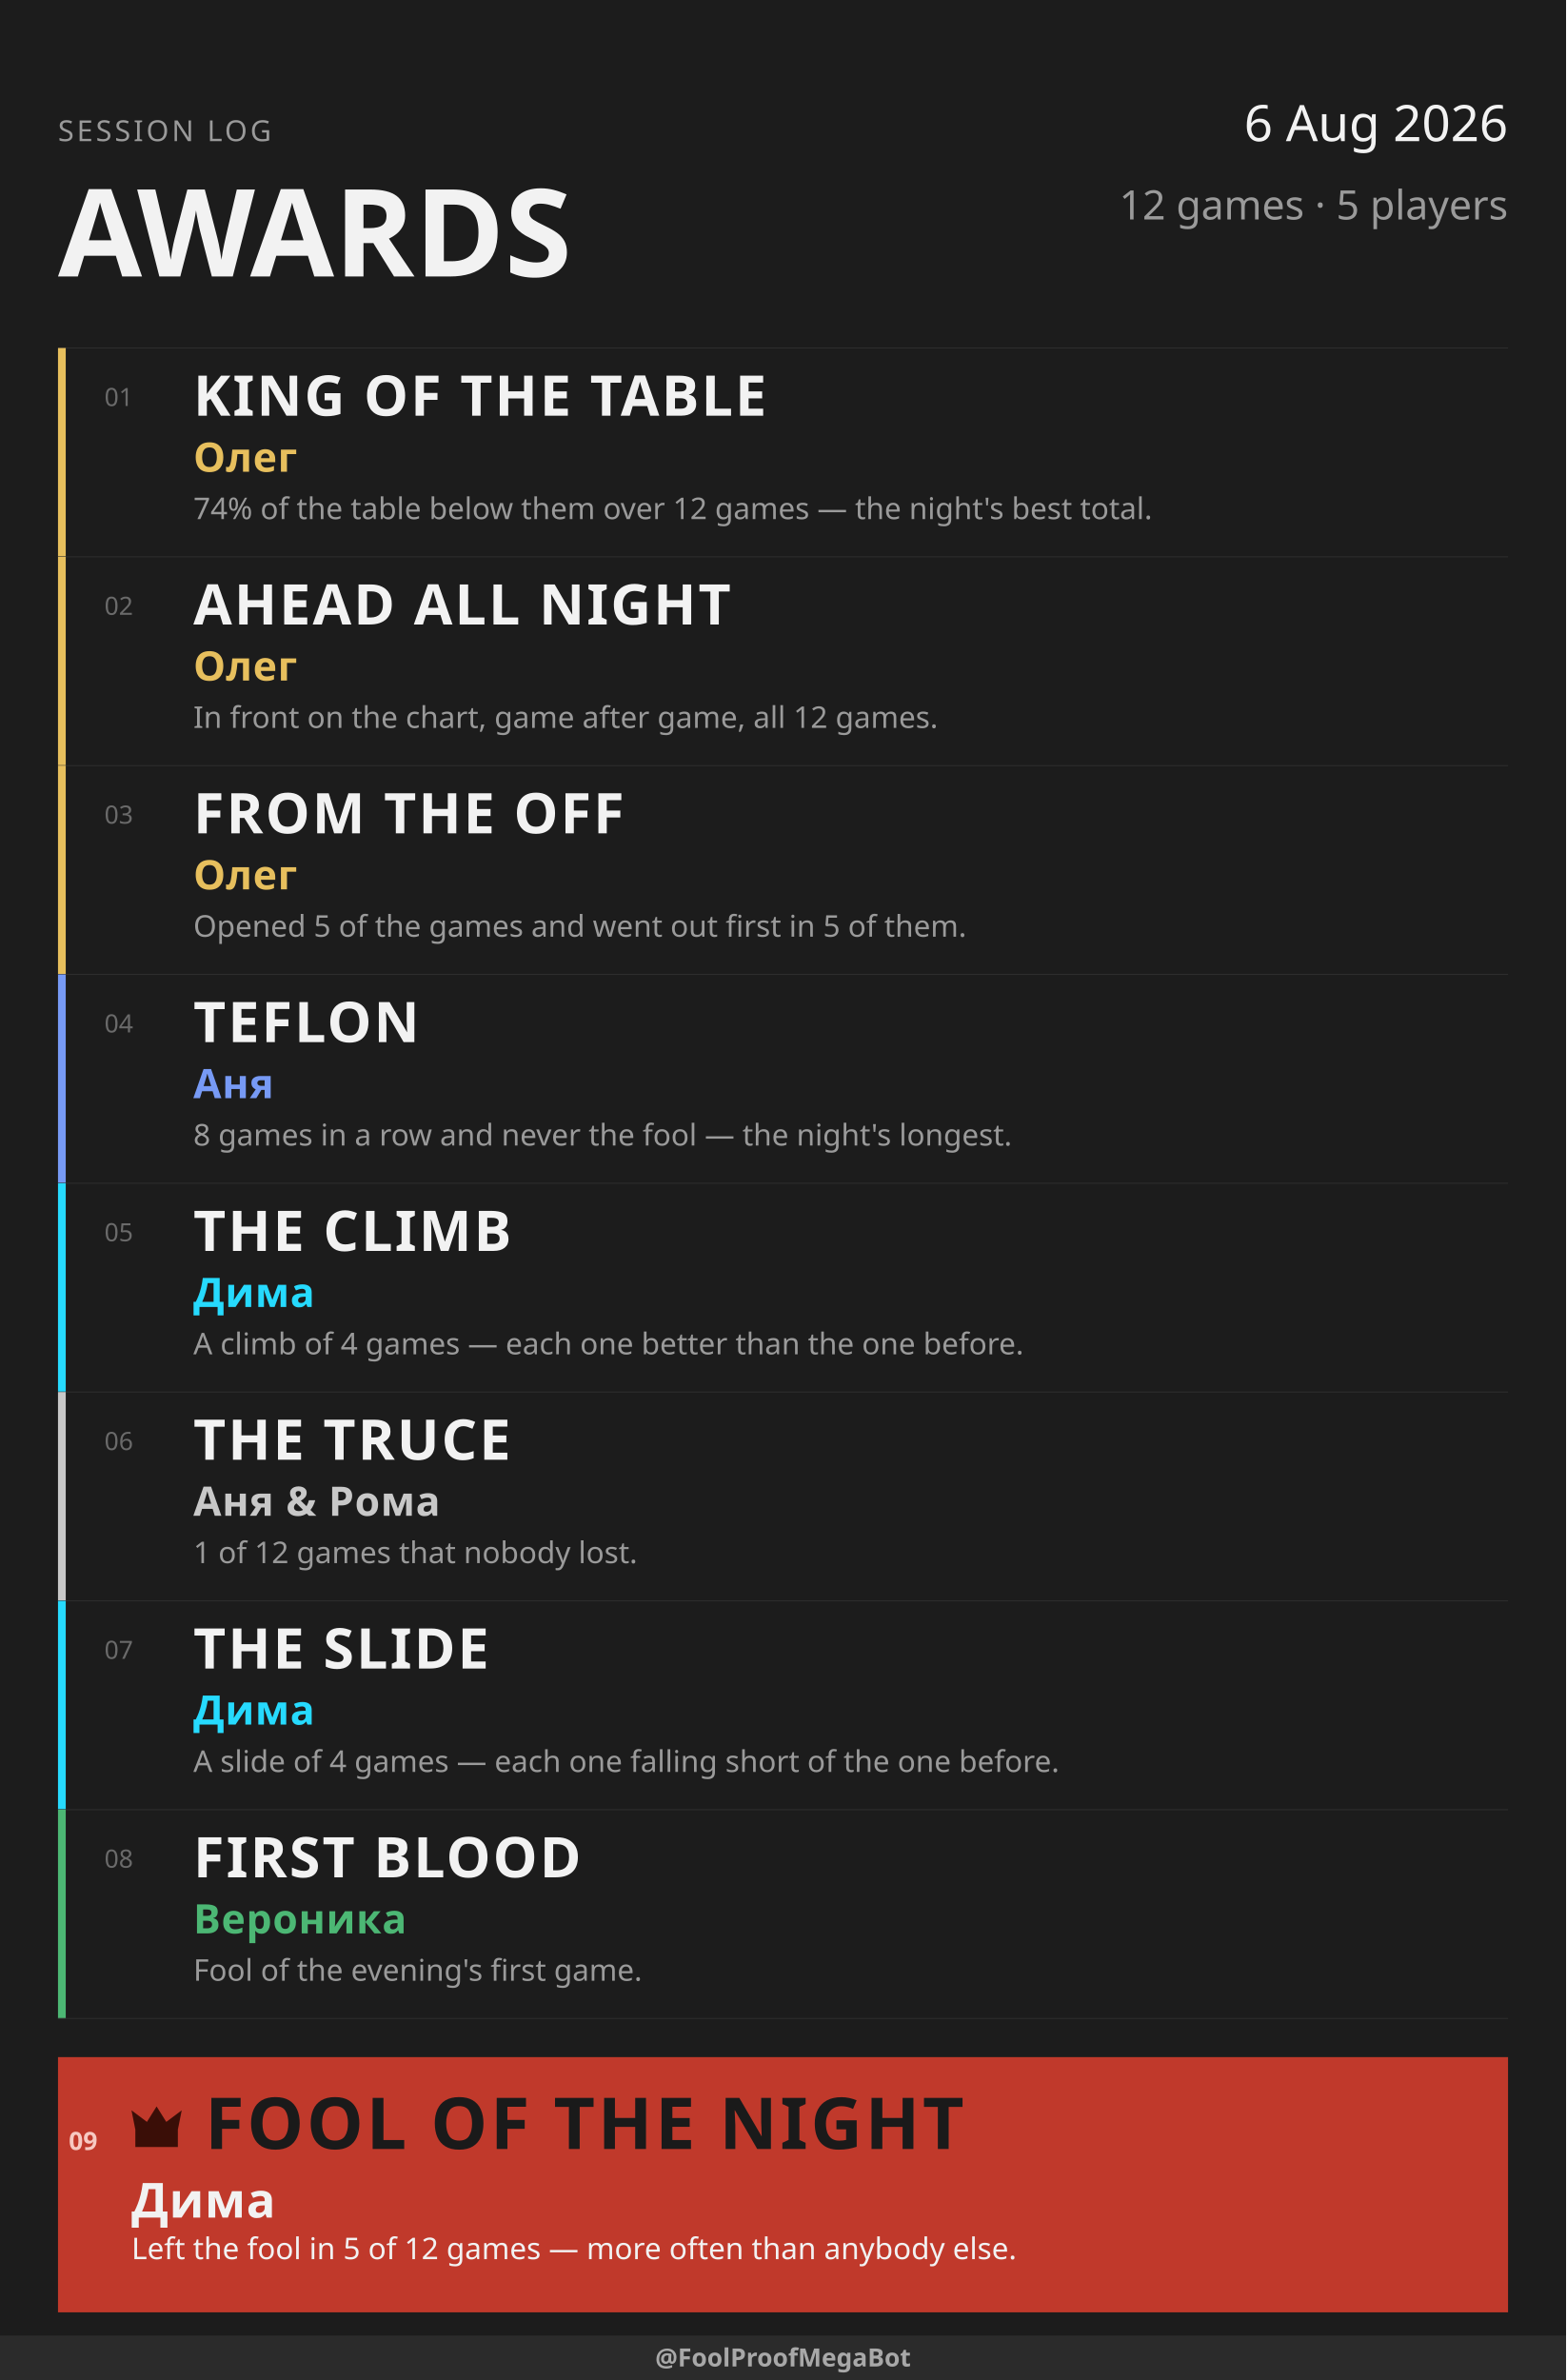
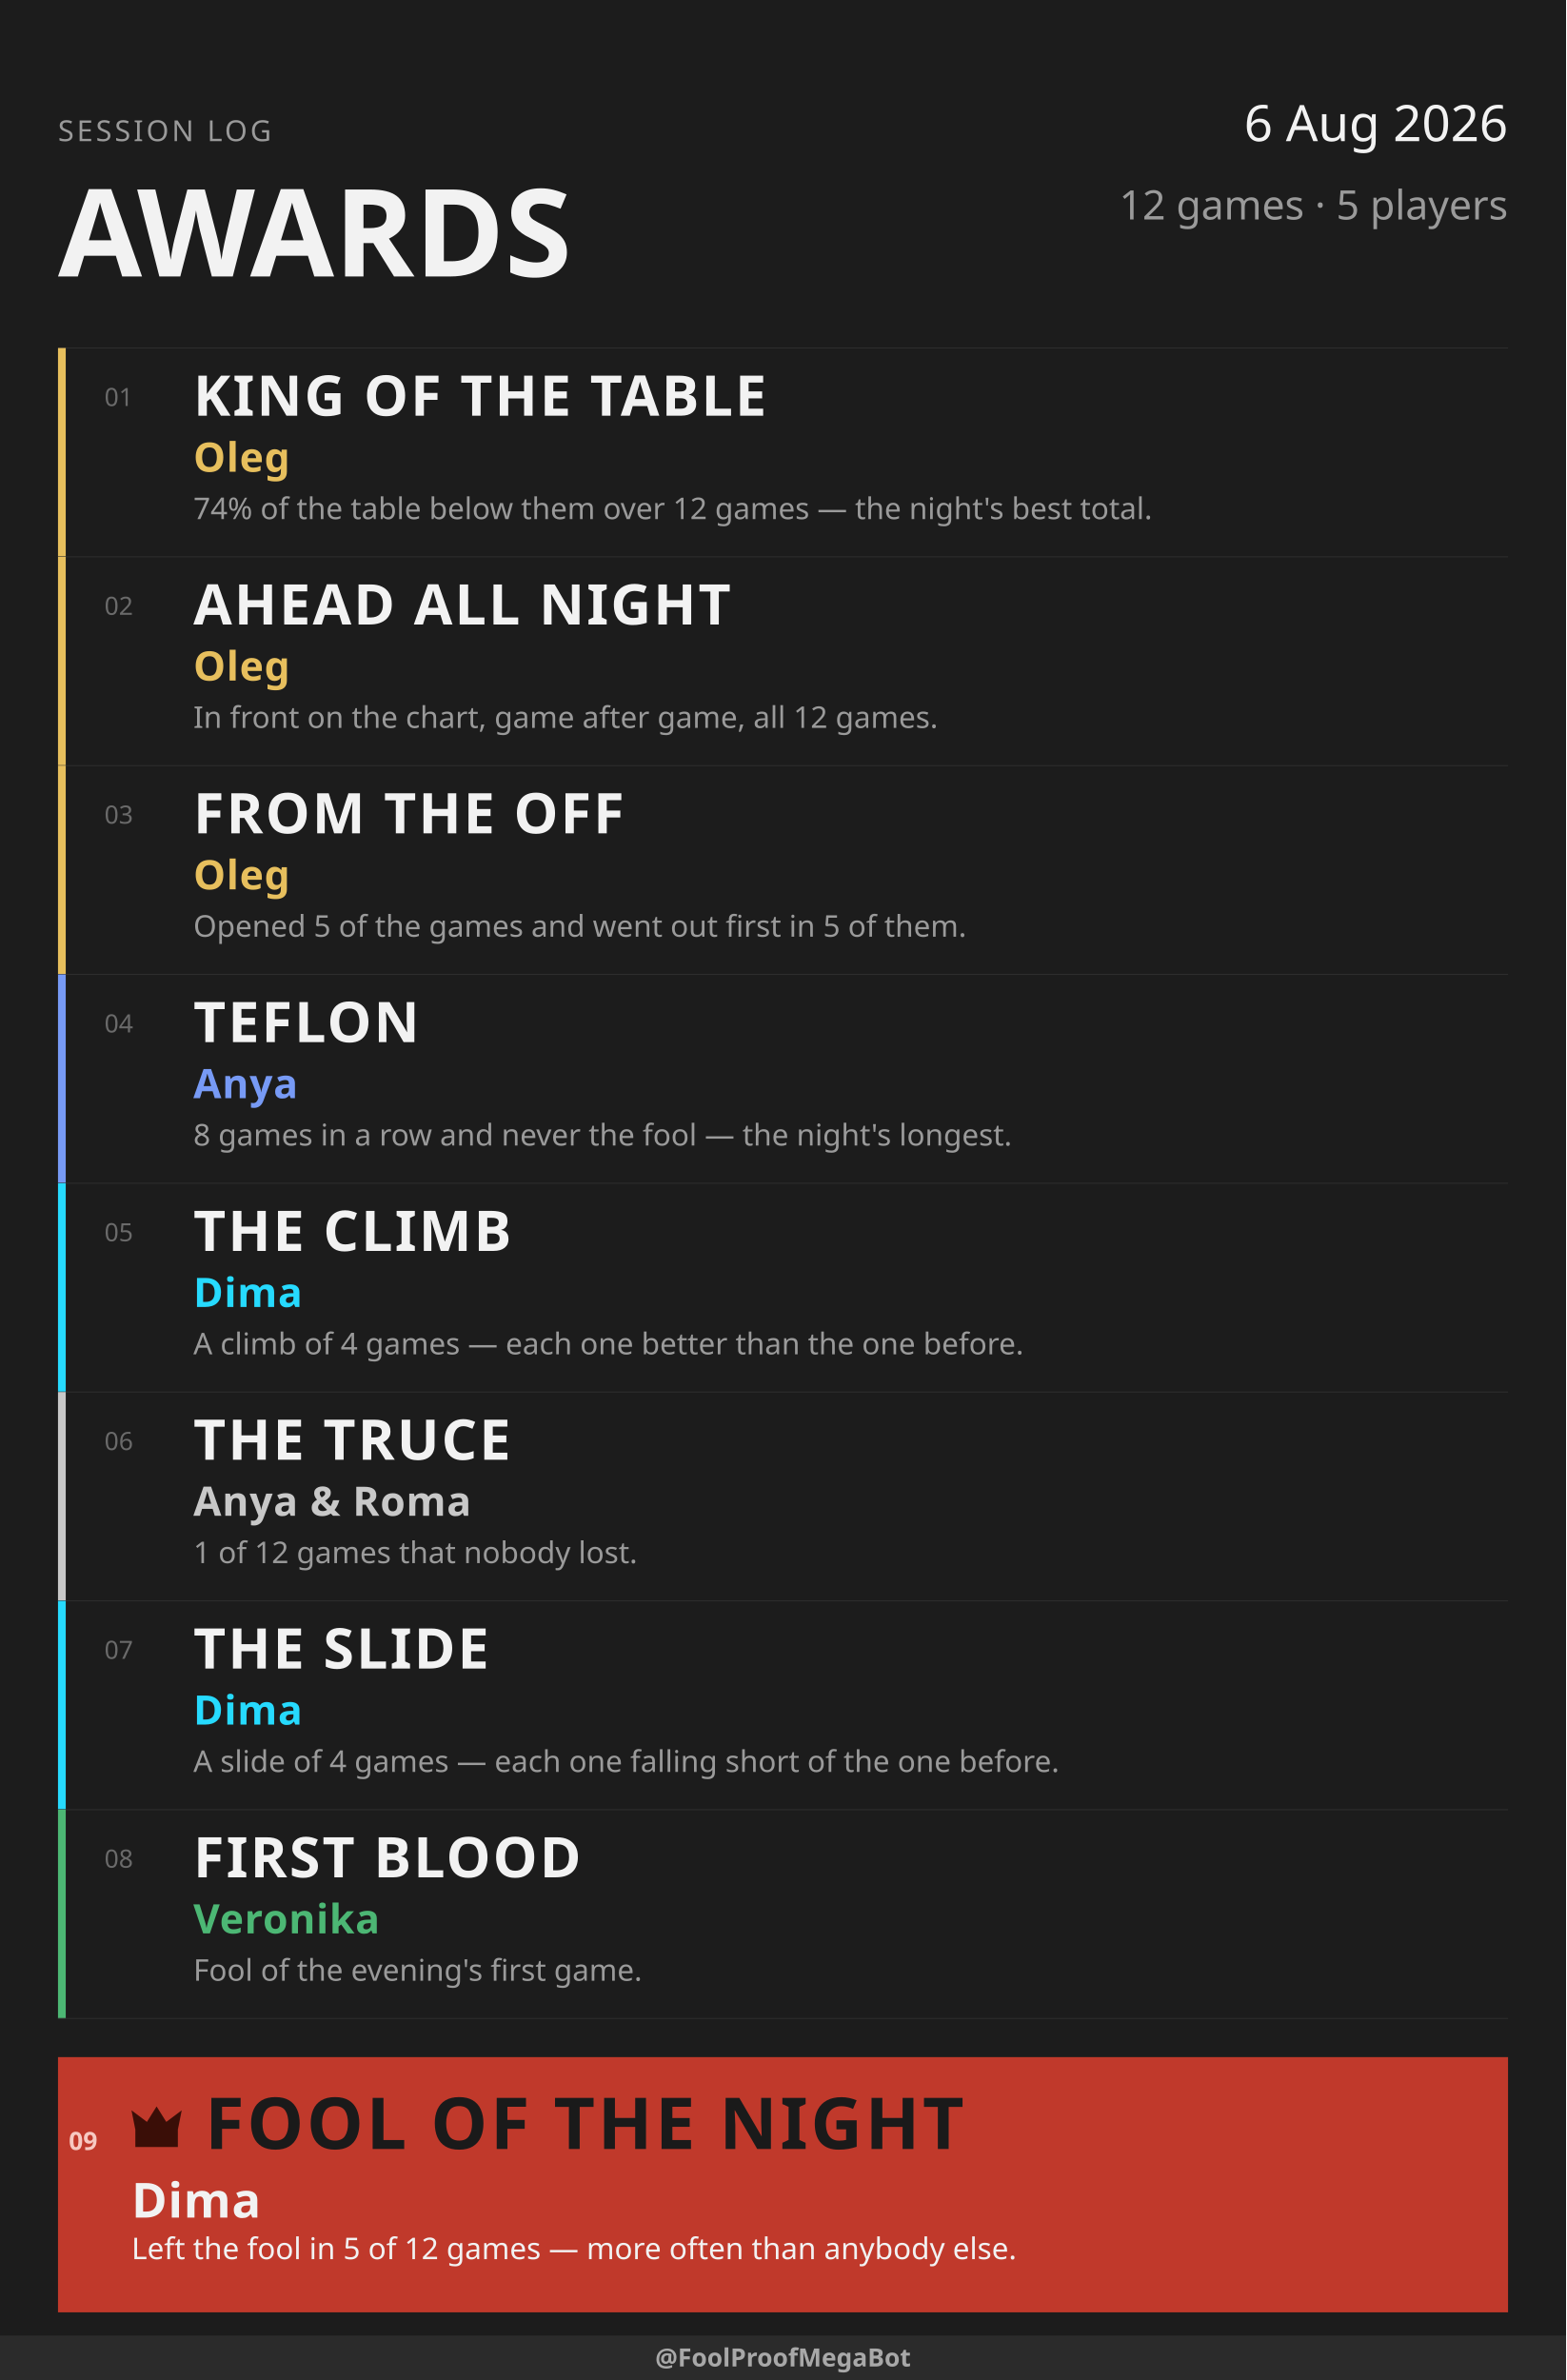
<svg xmlns="http://www.w3.org/2000/svg" width="1620" height="2462" viewBox="0 0 1620 2462">
  <rect x="0" y="0" width="1620" height="2462" fill="#1c1c1c" />
  <text x="60" y="146" fill="#9a9a9a" font-family="Noto Sans" font-size="30" letter-spacing="3">SESSION LOG</text>
  <text x="60" y="286" fill="#f2f2f2" font-family="Noto Sans" font-weight="bold" font-size="126">AWARDS</text>
  <text x="1560" y="146" fill="#f2f2f2" font-family="Noto Sans" font-size="52" text-anchor="end">6 Aug 2026</text>
  <text x="1560" y="227" fill="#9a9a9a" font-family="Noto Sans" font-size="42" text-anchor="end">12 games · 5 players</text>
  <line x1="60" y1="360" x2="1560" y2="360" stroke="#2e2e2e" stroke-width="1" />
  <rect x="60" y="360" width="8" height="216" fill="#e7bf5d" />
  <text x="108" y="420" fill="#6a6a6a" font-family="Noto Sans" font-size="26">01</text>
  <text x="200" y="430" fill="#f2f2f2" font-family="Noto Sans" font-weight="bold" font-size="58" letter-spacing="2.2">KING OF THE TABLE</text>
-   <text x="200" y="488" fill="#e7bf5d" font-family="Noto Sans" font-weight="bold" font-size="42" letter-spacing="0.8">Олег</text>
+   <text x="200" y="488" fill="#e7bf5d" font-family="Noto Sans" font-weight="bold" font-size="42" letter-spacing="0.8">Oleg</text>
  <text x="200" y="537" fill="#9a9a9a" font-family="Noto Sans" font-size="31">74% of the table below them over 12 games — the night's best total.</text>
  <line x1="60" y1="576" x2="1560" y2="576" stroke="#2e2e2e" stroke-width="1" />
  <rect x="60" y="576" width="8" height="216" fill="#e7bf5d" />
  <text x="108" y="636" fill="#6a6a6a" font-family="Noto Sans" font-size="26">02</text>
  <text x="200" y="646" fill="#f2f2f2" font-family="Noto Sans" font-weight="bold" font-size="58" letter-spacing="2.2">AHEAD ALL NIGHT</text>
-   <text x="200" y="704" fill="#e7bf5d" font-family="Noto Sans" font-weight="bold" font-size="42" letter-spacing="0.8">Олег</text>
+   <text x="200" y="704" fill="#e7bf5d" font-family="Noto Sans" font-weight="bold" font-size="42" letter-spacing="0.8">Oleg</text>
  <text x="200" y="753" fill="#9a9a9a" font-family="Noto Sans" font-size="31">In front on the chart, game after game, all 12 games.</text>
  <line x1="60" y1="792" x2="1560" y2="792" stroke="#2e2e2e" stroke-width="1" />
  <rect x="60" y="792" width="8" height="216" fill="#e7bf5d" />
  <text x="108" y="852" fill="#6a6a6a" font-family="Noto Sans" font-size="26">03</text>
  <text x="200" y="862" fill="#f2f2f2" font-family="Noto Sans" font-weight="bold" font-size="58" letter-spacing="2.2">FROM THE OFF</text>
-   <text x="200" y="920" fill="#e7bf5d" font-family="Noto Sans" font-weight="bold" font-size="42" letter-spacing="0.8">Олег</text>
+   <text x="200" y="920" fill="#e7bf5d" font-family="Noto Sans" font-weight="bold" font-size="42" letter-spacing="0.8">Oleg</text>
  <text x="200" y="969" fill="#9a9a9a" font-family="Noto Sans" font-size="31">Opened 5 of the games and went out first in 5 of them.</text>
  <line x1="60" y1="1008" x2="1560" y2="1008" stroke="#2e2e2e" stroke-width="1" />
  <rect x="60" y="1008" width="8" height="216" fill="#779af5" />
  <text x="108" y="1068" fill="#6a6a6a" font-family="Noto Sans" font-size="26">04</text>
  <text x="200" y="1078" fill="#f2f2f2" font-family="Noto Sans" font-weight="bold" font-size="58" letter-spacing="2.2">TEFLON</text>
-   <text x="200" y="1136" fill="#779af5" font-family="Noto Sans" font-weight="bold" font-size="42" letter-spacing="0.8">Аня</text>
+   <text x="200" y="1136" fill="#779af5" font-family="Noto Sans" font-weight="bold" font-size="42" letter-spacing="0.8">Anya</text>
  <text x="200" y="1185" fill="#9a9a9a" font-family="Noto Sans" font-size="31">8 games in a row and never the fool — the night's longest.</text>
  <line x1="60" y1="1224" x2="1560" y2="1224" stroke="#2e2e2e" stroke-width="1" />
  <rect x="60" y="1224" width="8" height="216" fill="#26dafe" />
  <text x="108" y="1284" fill="#6a6a6a" font-family="Noto Sans" font-size="26">05</text>
  <text x="200" y="1294" fill="#f2f2f2" font-family="Noto Sans" font-weight="bold" font-size="58" letter-spacing="2.2">THE CLIMB</text>
-   <text x="200" y="1352" fill="#26dafe" font-family="Noto Sans" font-weight="bold" font-size="42" letter-spacing="0.8">Дима</text>
+   <text x="200" y="1352" fill="#26dafe" font-family="Noto Sans" font-weight="bold" font-size="42" letter-spacing="0.8">Dima</text>
  <text x="200" y="1401" fill="#9a9a9a" font-family="Noto Sans" font-size="31">A climb of 4 games — each one better than the one before.</text>
  <line x1="60" y1="1440" x2="1560" y2="1440" stroke="#2e2e2e" stroke-width="1" />
  <rect x="60" y="1440" width="8" height="216" fill="#c8c8c8" />
  <text x="108" y="1500" fill="#6a6a6a" font-family="Noto Sans" font-size="26">06</text>
  <text x="200" y="1510" fill="#f2f2f2" font-family="Noto Sans" font-weight="bold" font-size="58" letter-spacing="2.2">THE TRUCE</text>
-   <text x="200" y="1568" fill="#c8c8c8" font-family="Noto Sans" font-weight="bold" font-size="42" letter-spacing="0.8">Аня &amp; Рома</text>
+   <text x="200" y="1568" fill="#c8c8c8" font-family="Noto Sans" font-weight="bold" font-size="42" letter-spacing="0.8">Anya &amp; Roma</text>
  <text x="200" y="1617" fill="#9a9a9a" font-family="Noto Sans" font-size="31">1 of 12 games that nobody lost.</text>
  <line x1="60" y1="1656" x2="1560" y2="1656" stroke="#2e2e2e" stroke-width="1" />
  <rect x="60" y="1656" width="8" height="216" fill="#26dafe" />
  <text x="108" y="1716" fill="#6a6a6a" font-family="Noto Sans" font-size="26">07</text>
  <text x="200" y="1726" fill="#f2f2f2" font-family="Noto Sans" font-weight="bold" font-size="58" letter-spacing="2.2">THE SLIDE</text>
-   <text x="200" y="1784" fill="#26dafe" font-family="Noto Sans" font-weight="bold" font-size="42" letter-spacing="0.8">Дима</text>
+   <text x="200" y="1784" fill="#26dafe" font-family="Noto Sans" font-weight="bold" font-size="42" letter-spacing="0.8">Dima</text>
  <text x="200" y="1833" fill="#9a9a9a" font-family="Noto Sans" font-size="31">A slide of 4 games — each one falling short of the one before.</text>
  <line x1="60" y1="1872" x2="1560" y2="1872" stroke="#2e2e2e" stroke-width="1" />
  <rect x="60" y="1872" width="8" height="216" fill="#4cb774" />
  <text x="108" y="1932" fill="#6a6a6a" font-family="Noto Sans" font-size="26">08</text>
  <text x="200" y="1942" fill="#f2f2f2" font-family="Noto Sans" font-weight="bold" font-size="58" letter-spacing="2.2">FIRST BLOOD</text>
-   <text x="200" y="2000" fill="#4cb774" font-family="Noto Sans" font-weight="bold" font-size="42" letter-spacing="0.8">Вероника</text>
+   <text x="200" y="2000" fill="#4cb774" font-family="Noto Sans" font-weight="bold" font-size="42" letter-spacing="0.8">Veronika</text>
  <text x="200" y="2049" fill="#9a9a9a" font-family="Noto Sans" font-size="31">Fool of the evening's first game.</text>
  <line x1="60" y1="2088" x2="1560" y2="2088" stroke="#2e2e2e" stroke-width="1" />
  <rect x="60" y="2128" width="1500" height="264" fill="#c0392b" />
  <text x="86" y="2224" fill="#f7c9c2" font-family="Noto Sans" font-weight="bold" font-size="26" text-anchor="middle">09</text>
  <path d="M2 21 L2 12 L0 2 L8 8 L13 0 L18 8 L26 2 L24 12 L24 21 Z" fill="#3a0e07" transform="translate(136 2179) scale(2)" />
  <text x="212" y="2223" fill="#1a1a1a" font-family="Noto Sans" font-weight="bold" font-size="74" letter-spacing="2.8">FOOL OF THE NIGHT</text>
-   <text x="136" y="2294" fill="#f2f2f2" font-family="Noto Sans" font-weight="bold" font-size="50" letter-spacing="0.8">Дима</text>
+   <text x="136" y="2294" fill="#f2f2f2" font-family="Noto Sans" font-weight="bold" font-size="50" letter-spacing="0.8">Dima</text>
  <text x="136" y="2337" fill="#f2f2f2" font-family="Noto Sans" font-size="31">Left the fool in 5 of 12 games — more often than anybody else.</text>
  <rect x="0" y="2416" width="1620" height="46" fill="#2b2b2b" />
  <text x="810" y="2448" fill="#a8a8a8" font-family="Noto Sans" font-weight="bold" font-size="26" text-anchor="middle">@FoolProofMegaBot</text>
</svg>
